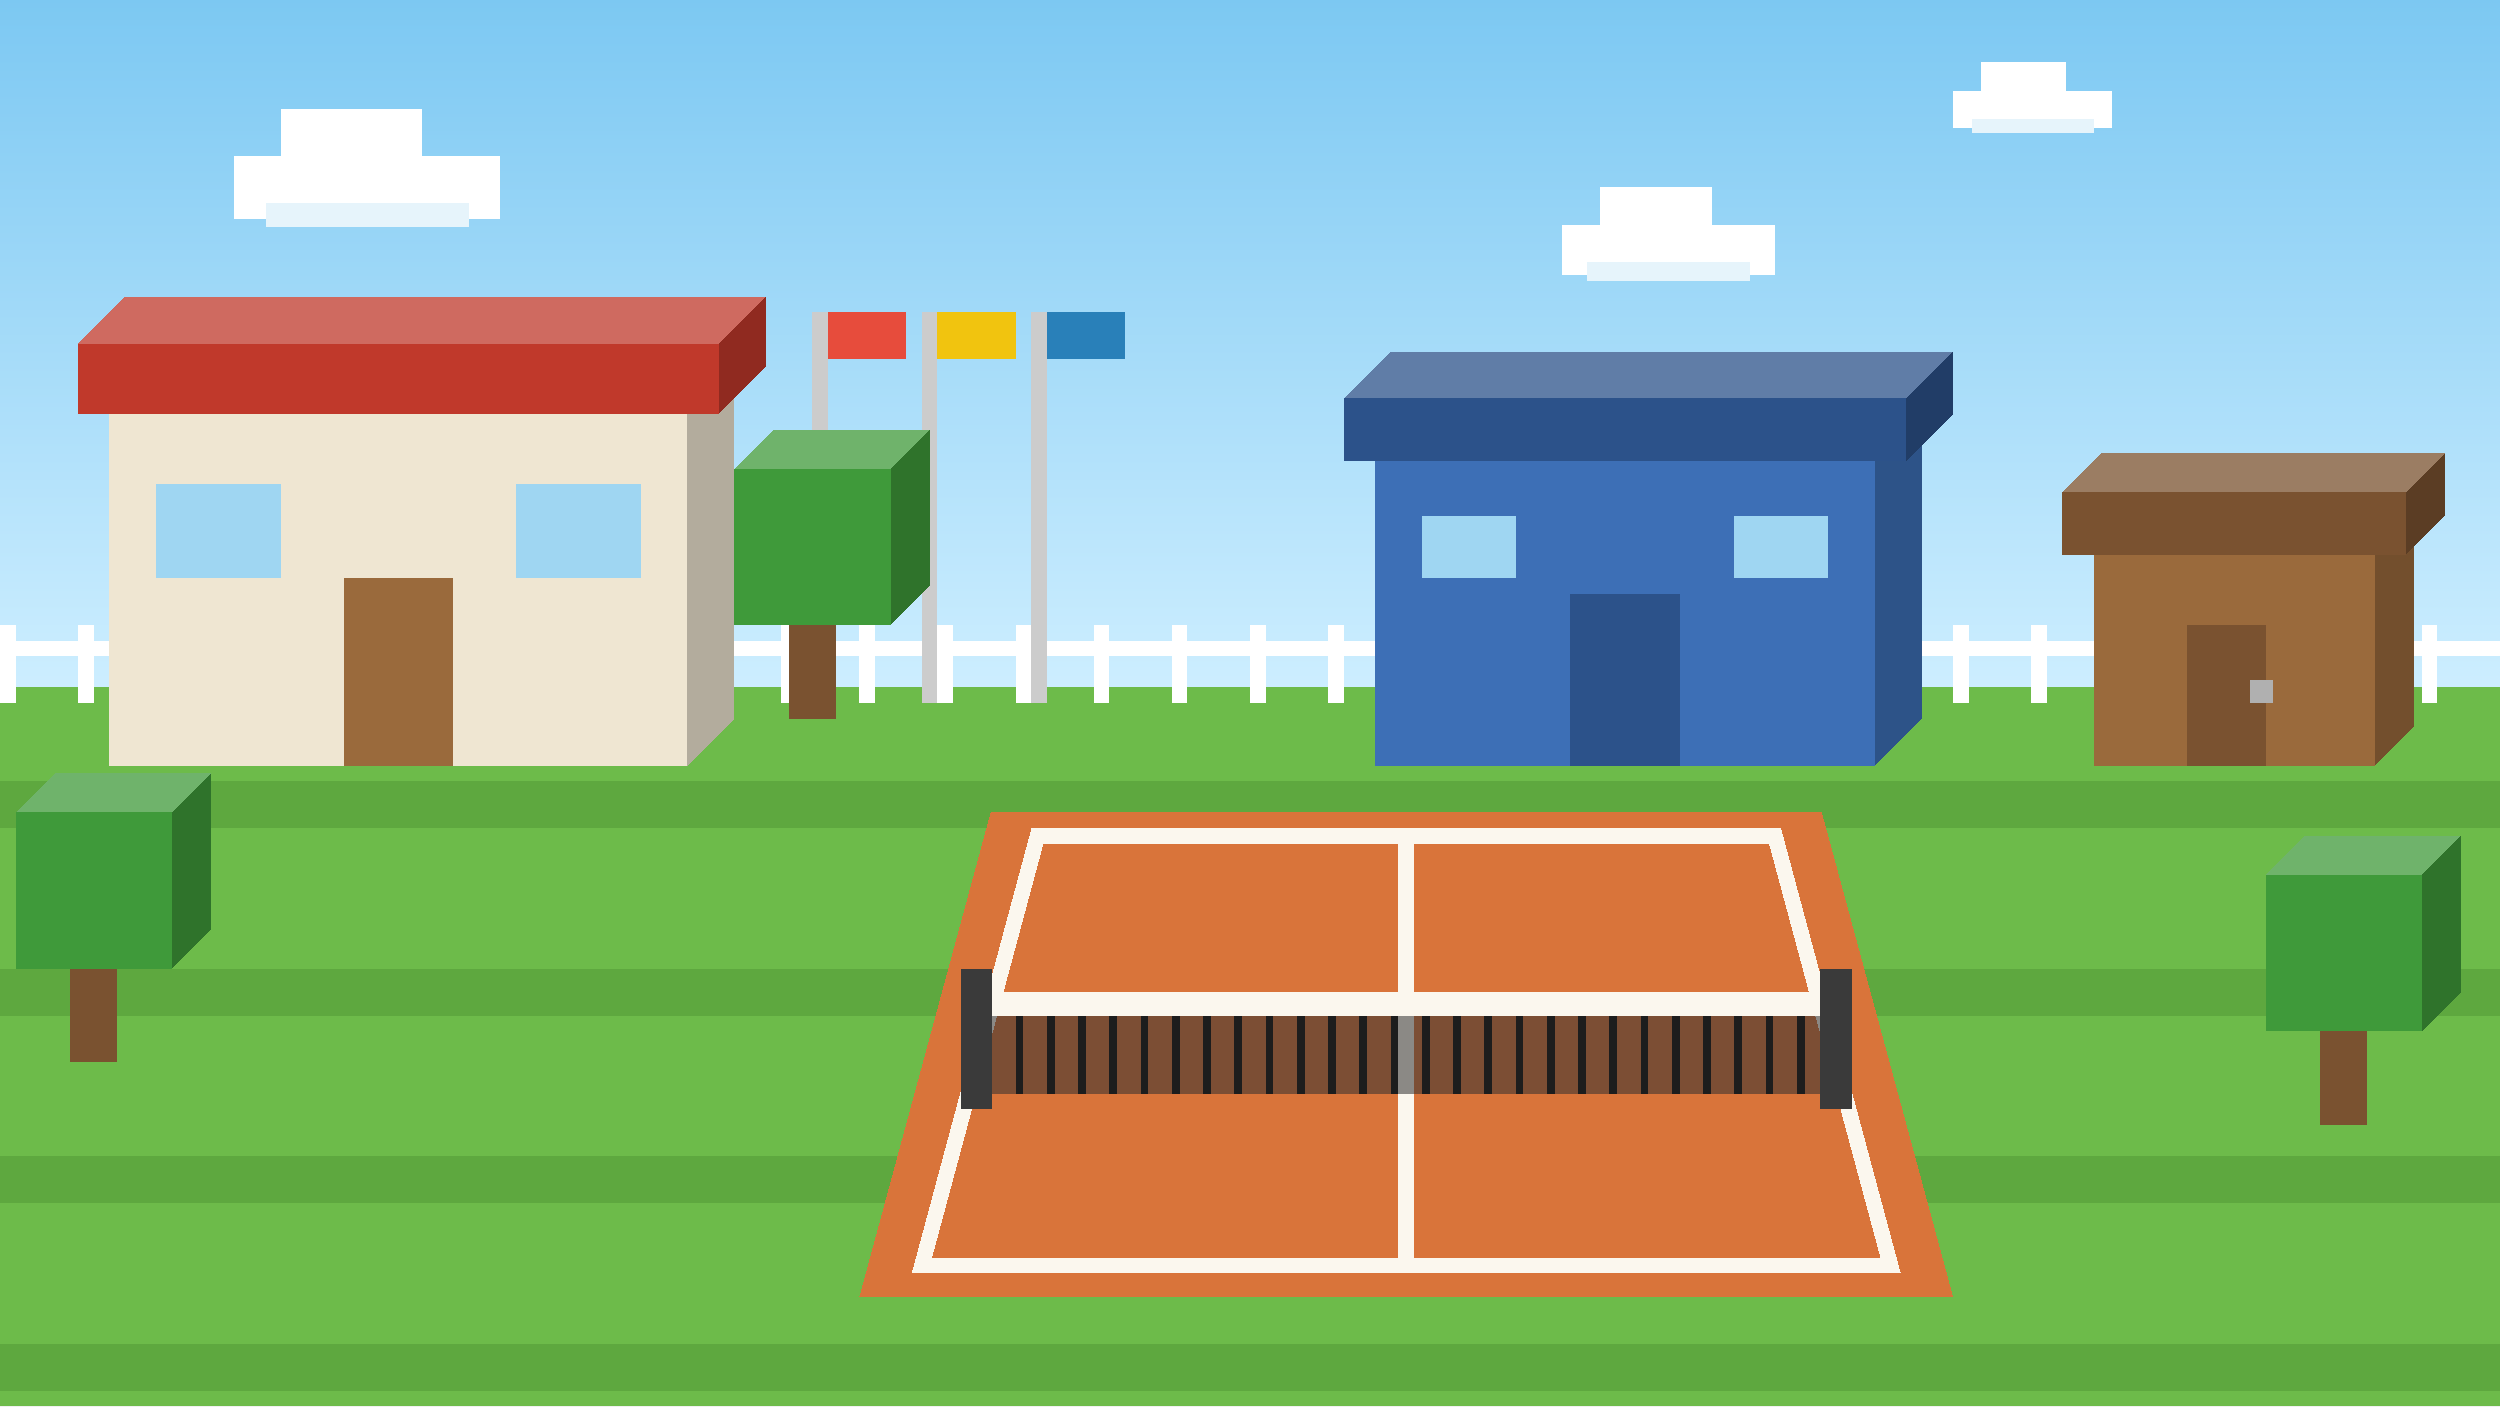
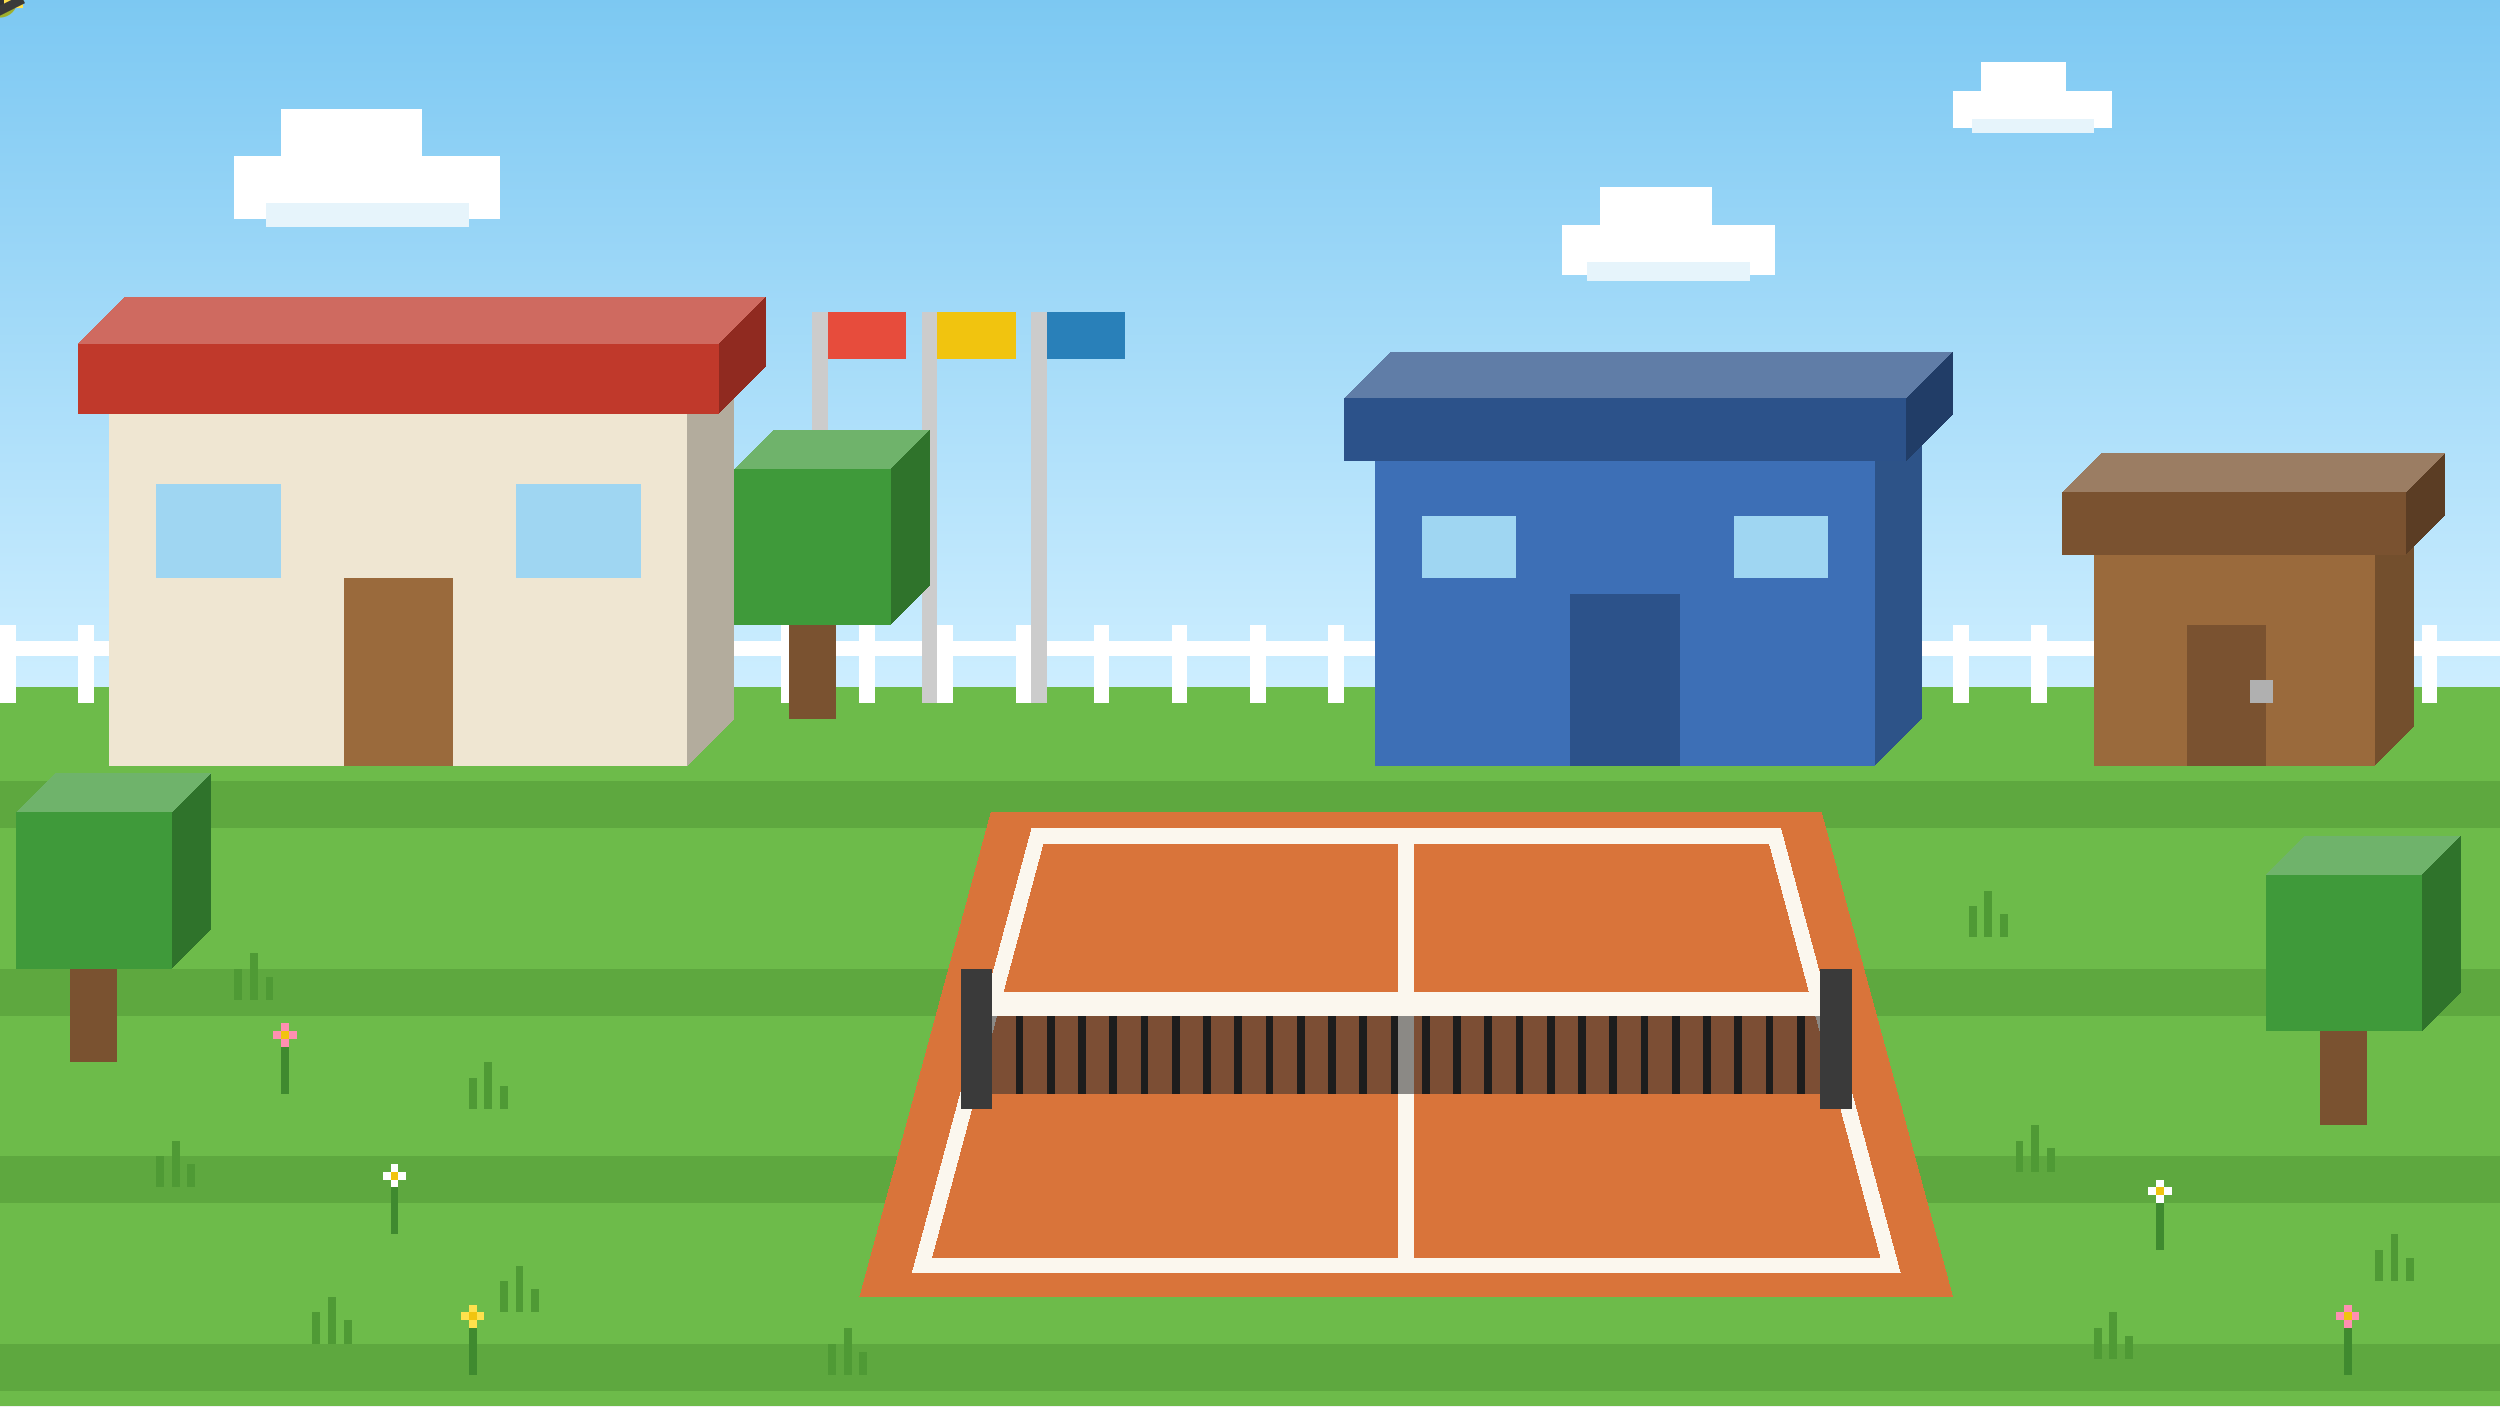
<svg xmlns="http://www.w3.org/2000/svg" viewBox="0 0 320 180" shape-rendering="crispEdges">
  <defs>
    <linearGradient id="sky" x1="0" y1="0" x2="0" y2="1">
      <stop offset="0" stop-color="#7cc8f2" />
      <stop offset="1" stop-color="#cdeeff" />
    </linearGradient>
  </defs>
  <rect x="0" y="0" width="320" height="88" fill="url(#sky)" />
  <rect x="0" y="88" width="320" height="92" fill="#6dbb4a" />
  <rect x="0" y="100" width="320" height="6" fill="#5ea83f" />
  <rect x="0" y="124" width="320" height="6" fill="#5ea83f" />
  <rect x="0" y="148" width="320" height="6" fill="#5ea83f" />
  <rect x="0" y="172" width="320" height="6" fill="#5ea83f" />
  <g>
-     <animateTransform attributeName="transform" type="translate" values="0 0;12.0 0;0 0" dur="25s" repeatCount="indefinite" />
+     <animateTransform attributeName="transform" type="translate" values="0 0;18.0 0;0 0" dur="9s" repeatCount="indefinite" />
    <rect x="30" y="20.0" width="34.0" height="8.0" fill="#ffffff" />
    <rect x="36.0" y="14" width="18.0" height="8.0" fill="#ffffff" />
    <rect x="34.0" y="26.0" width="26.0" height="3.0" fill="#e6f4fb" />
  </g>
  <g>
-     <animateTransform attributeName="transform" type="translate" values="0 0;9.6 0;0 0" dur="24s" repeatCount="indefinite" />
+     <animateTransform attributeName="transform" type="translate" values="0 0;14.4 0;0 0" dur="9s" repeatCount="indefinite" />
    <rect x="200" y="28.8" width="27.2" height="6.4" fill="#ffffff" />
    <rect x="204.8" y="24" width="14.4" height="6.4" fill="#ffffff" />
    <rect x="203.2" y="33.6" width="20.8" height="2.4" fill="#e6f4fb" />
  </g>
  <g>
-     <animateTransform attributeName="transform" type="translate" values="0 0;7.2 0;0 0" dur="29s" repeatCount="indefinite" />
+     <animateTransform attributeName="transform" type="translate" values="0 0;10.8 0;0 0" dur="9s" repeatCount="indefinite" />
    <rect x="250" y="11.6" width="20.4" height="4.8" fill="#ffffff" />
    <rect x="253.6" y="8" width="10.8" height="4.8" fill="#ffffff" />
    <rect x="252.4" y="15.2" width="15.6" height="1.8" fill="#e6f4fb" />
  </g>
  <rect x="0" y="80" width="2" height="10" fill="#ffffff" />
  <rect x="10" y="80" width="2" height="10" fill="#ffffff" />
  <rect x="20" y="80" width="2" height="10" fill="#ffffff" />
  <rect x="30" y="80" width="2" height="10" fill="#ffffff" />
  <rect x="40" y="80" width="2" height="10" fill="#ffffff" />
  <rect x="50" y="80" width="2" height="10" fill="#ffffff" />
  <rect x="60" y="80" width="2" height="10" fill="#ffffff" />
  <rect x="70" y="80" width="2" height="10" fill="#ffffff" />
  <rect x="80" y="80" width="2" height="10" fill="#ffffff" />
  <rect x="90" y="80" width="2" height="10" fill="#ffffff" />
  <rect x="100" y="80" width="2" height="10" fill="#ffffff" />
  <rect x="110" y="80" width="2" height="10" fill="#ffffff" />
  <rect x="120" y="80" width="2" height="10" fill="#ffffff" />
  <rect x="130" y="80" width="2" height="10" fill="#ffffff" />
  <rect x="140" y="80" width="2" height="10" fill="#ffffff" />
  <rect x="150" y="80" width="2" height="10" fill="#ffffff" />
  <rect x="160" y="80" width="2" height="10" fill="#ffffff" />
  <rect x="170" y="80" width="2" height="10" fill="#ffffff" />
  <rect x="180" y="80" width="2" height="10" fill="#ffffff" />
  <rect x="190" y="80" width="2" height="10" fill="#ffffff" />
  <rect x="200" y="80" width="2" height="10" fill="#ffffff" />
  <rect x="210" y="80" width="2" height="10" fill="#ffffff" />
  <rect x="220" y="80" width="2" height="10" fill="#ffffff" />
  <rect x="230" y="80" width="2" height="10" fill="#ffffff" />
  <rect x="240" y="80" width="2" height="10" fill="#ffffff" />
  <rect x="250" y="80" width="2" height="10" fill="#ffffff" />
  <rect x="260" y="80" width="2" height="10" fill="#ffffff" />
  <rect x="270" y="80" width="2" height="10" fill="#ffffff" />
  <rect x="280" y="80" width="2" height="10" fill="#ffffff" />
  <rect x="290" y="80" width="2" height="10" fill="#ffffff" />
  <rect x="300" y="80" width="2" height="10" fill="#ffffff" />
  <rect x="310" y="80" width="2" height="10" fill="#ffffff" />
  <rect x="0" y="82" width="320" height="2" fill="#ffffff" />
  <polygon points="14,52 20,46 94,46 88,52" fill="#f3ecdd" />
  <polygon points="88,52 94,46 94,92 88,98" fill="#b3ac9d" />
  <rect x="14" y="52" width="74" height="46" fill="#efe6d2" />
  <polygon points="10,44 16,38 98,38 92,44" fill="#cf6a60" />
  <polygon points="92,44 98,38 98,47 92,53" fill="#902a20" />
  <rect x="10" y="44" width="82" height="9" fill="#c0392b" />
  <rect x="44" y="74" width="14" height="24" fill="#9a6a3c" />
  <rect x="20" y="62" width="16" height="12" fill="#9fd6f2" />
  <rect x="66" y="62" width="16" height="12" fill="#9fd6f2" />
  <rect x="104" y="40" width="2" height="50" fill="#cccccc" />
  <rect x="106" y="40" width="10" height="6" fill="#e74c3c">
-     <animate attributeName="width" values="10;8;10" dur="1.4s" repeatCount="indefinite" />
+     <animate attributeName="width" values="10;7;10" dur="0.70s" repeatCount="indefinite" />
  </rect>
  <rect x="118" y="40" width="2" height="50" fill="#cccccc" />
  <rect x="120" y="40" width="10" height="6" fill="#f1c40f">
-     <animate attributeName="width" values="10;8;10" dur="1.7s" repeatCount="indefinite" />
+     <animate attributeName="width" values="10;7;10" dur="0.85s" repeatCount="indefinite" />
  </rect>
  <rect x="132" y="40" width="2" height="50" fill="#cccccc" />
  <rect x="134" y="40" width="10" height="6" fill="#2980b9">
-     <animate attributeName="width" values="10;8;10" dur="2.0s" repeatCount="indefinite" />
+     <animate attributeName="width" values="10;7;10" dur="1.00s" repeatCount="indefinite" />
  </rect>
  <polygon points="176,58 182,52 246,52 240,58" fill="#6d93c8" />
  <polygon points="240,58 246,52 246,92 240,98" fill="#2d5388" />
  <rect x="176" y="58" width="64" height="40" fill="#3d6fb6" />
  <polygon points="172,51 178,45 250,45 244,51" fill="#607da7" />
  <polygon points="244,51 250,45 250,53 244,59" fill="#213d67" />
  <rect x="172" y="51" width="72" height="8" fill="#2c528a" />
  <rect x="201" y="76" width="14" height="22" fill="#2c528a" />
  <rect x="182" y="66" width="12" height="8" fill="#9fd6f2" />
  <rect x="222" y="66" width="12" height="8" fill="#9fd6f2" />
  <polygon points="126.8,104 233.2,104 250,166 110,166" fill="#d9743a" />
  <polygon points="132.8,107 227.2,107 242,162 118,162" fill="none" stroke="#fbf7ee" stroke-width="2" />
  <line x1="180.0" y1="107" x2="180.0" y2="162" stroke="#fbf7ee" stroke-width="2" />
  <rect x="126" y="128" width="108" height="12" fill="#2f2f2f" opacity="0.55" />
  <rect x="126" y="128" width="1" height="12" fill="#1d1d1d" />
  <rect x="130" y="128" width="1" height="12" fill="#1d1d1d" />
  <rect x="134" y="128" width="1" height="12" fill="#1d1d1d" />
  <rect x="138" y="128" width="1" height="12" fill="#1d1d1d" />
  <rect x="142" y="128" width="1" height="12" fill="#1d1d1d" />
  <rect x="146" y="128" width="1" height="12" fill="#1d1d1d" />
  <rect x="150" y="128" width="1" height="12" fill="#1d1d1d" />
  <rect x="154" y="128" width="1" height="12" fill="#1d1d1d" />
  <rect x="158" y="128" width="1" height="12" fill="#1d1d1d" />
  <rect x="162" y="128" width="1" height="12" fill="#1d1d1d" />
  <rect x="166" y="128" width="1" height="12" fill="#1d1d1d" />
  <rect x="170" y="128" width="1" height="12" fill="#1d1d1d" />
  <rect x="174" y="128" width="1" height="12" fill="#1d1d1d" />
  <rect x="178" y="128" width="1" height="12" fill="#1d1d1d" />
  <rect x="182" y="128" width="1" height="12" fill="#1d1d1d" />
  <rect x="186" y="128" width="1" height="12" fill="#1d1d1d" />
  <rect x="190" y="128" width="1" height="12" fill="#1d1d1d" />
  <rect x="194" y="128" width="1" height="12" fill="#1d1d1d" />
  <rect x="198" y="128" width="1" height="12" fill="#1d1d1d" />
  <rect x="202" y="128" width="1" height="12" fill="#1d1d1d" />
  <rect x="206" y="128" width="1" height="12" fill="#1d1d1d" />
  <rect x="210" y="128" width="1" height="12" fill="#1d1d1d" />
  <rect x="214" y="128" width="1" height="12" fill="#1d1d1d" />
  <rect x="218" y="128" width="1" height="12" fill="#1d1d1d" />
  <rect x="222" y="128" width="1" height="12" fill="#1d1d1d" />
  <rect x="226" y="128" width="1" height="12" fill="#1d1d1d" />
  <rect x="230" y="128" width="1" height="12" fill="#1d1d1d" />
  <rect x="126" y="127" width="108" height="3" fill="#fbf7ee" />
  <rect x="123" y="124" width="4" height="18" fill="#3a3a3a" />
  <rect x="233" y="124" width="4" height="18" fill="#3a3a3a" />
  <polygon points="268,70 273,65 309,65 304,70" fill="#b38f6c" />
  <polygon points="304,70 309,65 309,93 304,98" fill="#734f2d" />
  <rect x="268" y="70" width="36" height="28" fill="#9a6a3c" />
  <polygon points="264,63 269,58 313,58 308,63" fill="#9b7d63" />
  <polygon points="308,63 313,58 313,66 308,71" fill="#5b3d24" />
  <rect x="264" y="63" width="44" height="8" fill="#7a5230" />
  <rect x="280" y="80" width="10" height="18" fill="#7a5230" />
  <rect x="288" y="87" width="3" height="3" fill="#b0b0b0" />
  <rect x="9" y="122" width="6" height="14" fill="#7a5230" />
  <g>
-     <animateTransform attributeName="transform" type="rotate" values="-1.5 12 124;1.5 12 124;-1.5 12 124" dur="3.8s" repeatCount="indefinite" />
+     <animateTransform attributeName="transform" type="rotate" values="-2 12 124;2 12 124;-2 12 124" dur="2.1s" repeatCount="indefinite" />
    <polygon points="2,104 7,99 27,99 22,104" fill="#6fb36b" />
    <polygon points="22,104 27,99 27,119 22,124" fill="#2f732b" />
    <rect x="2" y="104" width="20" height="20" fill="#3f9a3a" />
  </g>
  <rect x="297" y="130" width="6" height="14" fill="#7a5230" />
  <g>
-     <animateTransform attributeName="transform" type="rotate" values="-1.5 300 132;1.5 300 132;-1.5 300 132" dur="3.2s" repeatCount="indefinite" />
+     <animateTransform attributeName="transform" type="rotate" values="-2 300 132;2 300 132;-2 300 132" dur="1.8s" repeatCount="indefinite" />
    <polygon points="290,112 295,107 315,107 310,112" fill="#6fb36b" />
    <polygon points="310,112 315,107 315,127 310,132" fill="#2f732b" />
    <rect x="290" y="112" width="20" height="20" fill="#3f9a3a" />
  </g>
  <rect x="101" y="78" width="6" height="14" fill="#7a5230" />
  <g>
-     <animateTransform attributeName="transform" type="rotate" values="-1.5 104 80;1.5 104 80;-1.5 104 80" dur="4.4s" repeatCount="indefinite" />
+     <animateTransform attributeName="transform" type="rotate" values="-2 104 80;2 104 80;-2 104 80" dur="2.4s" repeatCount="indefinite" />
    <polygon points="94,60 99,55 119,55 114,60" fill="#6fb36b" />
    <polygon points="114,60 119,55 119,75 114,80" fill="#2f732b" />
    <rect x="94" y="60" width="20" height="20" fill="#3f9a3a" />
  </g>
+   <rect x="20" y="148" width="1" height="4" fill="#4f9a35" />
+   <rect x="22" y="146" width="1" height="6" fill="#4f9a35" />
+   <rect x="24" y="149" width="1" height="3" fill="#4f9a35" />
+   <rect x="40" y="168" width="1" height="4" fill="#4f9a35" />
+   <rect x="42" y="166" width="1" height="6" fill="#4f9a35" />
+   <rect x="44" y="169" width="1" height="3" fill="#4f9a35" />
+   <rect x="60" y="138" width="1" height="4" fill="#4f9a35" />
+   <rect x="62" y="136" width="1" height="6" fill="#4f9a35" />
+   <rect x="64" y="139" width="1" height="3" fill="#4f9a35" />
+   <rect x="64" y="164" width="1" height="4" fill="#4f9a35" />
+   <rect x="66" y="162" width="1" height="6" fill="#4f9a35" />
+   <rect x="68" y="165" width="1" height="3" fill="#4f9a35" />
+   <rect x="106" y="172" width="1" height="4" fill="#4f9a35" />
+   <rect x="108" y="170" width="1" height="6" fill="#4f9a35" />
+   <rect x="110" y="173" width="1" height="3" fill="#4f9a35" />
+   <rect x="258" y="146" width="1" height="4" fill="#4f9a35" />
+   <rect x="260" y="144" width="1" height="6" fill="#4f9a35" />
+   <rect x="262" y="147" width="1" height="3" fill="#4f9a35" />
+   <rect x="268" y="170" width="1" height="4" fill="#4f9a35" />
+   <rect x="270" y="168" width="1" height="6" fill="#4f9a35" />
+   <rect x="272" y="171" width="1" height="3" fill="#4f9a35" />
+   <rect x="304" y="160" width="1" height="4" fill="#4f9a35" />
+   <rect x="306" y="158" width="1" height="6" fill="#4f9a35" />
+   <rect x="308" y="161" width="1" height="3" fill="#4f9a35" />
+   <rect x="30" y="124" width="1" height="4" fill="#4f9a35" />
+   <rect x="32" y="122" width="1" height="6" fill="#4f9a35" />
+   <rect x="34" y="125" width="1" height="3" fill="#4f9a35" />
+   <rect x="252" y="116" width="1" height="4" fill="#4f9a35" />
+   <rect x="254" y="114" width="1" height="6" fill="#4f9a35" />
+   <rect x="256" y="117" width="1" height="3" fill="#4f9a35" />
+   <rect x="50" y="152" width="1" height="6" fill="#3f8a2f" />
+   <g>
+     <animateTransform attributeName="transform" type="rotate" values="-8 50 152;8 50 152;-8 50 152" dur="1.8s" repeatCount="indefinite" />
+     <rect x="49" y="150" width="3" height="1" fill="#ffffff" />
+     <rect x="50" y="149" width="1" height="3" fill="#ffffff" />
+     <rect x="50" y="150" width="1" height="1" fill="#f1c40f" />
+   </g>
+   <rect x="36" y="134" width="1" height="6" fill="#3f8a2f" />
+   <g>
+     <animateTransform attributeName="transform" type="rotate" values="-8 36 134;8 36 134;-8 36 134" dur="1.4s" repeatCount="indefinite" />
+     <rect x="35" y="132" width="3" height="1" fill="#ff8fb1" />
+     <rect x="36" y="131" width="1" height="3" fill="#ff8fb1" />
+     <rect x="36" y="132" width="1" height="1" fill="#f1c40f" />
+   </g>
+   <rect x="60" y="170" width="1" height="6" fill="#3f8a2f" />
+   <g>
+     <animateTransform attributeName="transform" type="rotate" values="-8 60 170;8 60 170;-8 60 170" dur="1.4s" repeatCount="indefinite" />
+     <rect x="59" y="168" width="3" height="1" fill="#ffe14d" />
+     <rect x="60" y="167" width="1" height="3" fill="#ffe14d" />
+     <rect x="60" y="168" width="1" height="1" fill="#f1c40f" />
+   </g>
+   <rect x="276" y="154" width="1" height="6" fill="#3f8a2f" />
+   <g>
+     <animateTransform attributeName="transform" type="rotate" values="-8 276 154;8 276 154;-8 276 154" dur="1.4s" repeatCount="indefinite" />
+     <rect x="275" y="152" width="3" height="1" fill="#ffffff" />
+     <rect x="276" y="151" width="1" height="3" fill="#ffffff" />
+     <rect x="276" y="152" width="1" height="1" fill="#f1c40f" />
+   </g>
+   <rect x="300" y="170" width="1" height="6" fill="#3f8a2f" />
+   <g>
+     <animateTransform attributeName="transform" type="rotate" values="-8 300 170;8 300 170;-8 300 170" dur="1.4s" repeatCount="indefinite" />
+     <rect x="299" y="168" width="3" height="1" fill="#ff8fb1" />
+     <rect x="300" y="167" width="1" height="3" fill="#ff8fb1" />
+     <rect x="300" y="168" width="1" height="1" fill="#f1c40f" />
+   </g>
+   <g shape-rendering="auto">
+     <circle r="2" fill="#d7e84a" stroke="#9fb02c" stroke-width="0.5">
+       <animateMotion path="M 140 150 Q 157.5 92 175 118 Q 197.5 92 220 150 Q 202.5 94 185 120 Q 162.5 94 140 150" dur="2.4s" repeatCount="indefinite" />
+     </circle>
+   </g>
+   <g>
+     <animateMotion path="M 40 132 c 10 -8 20 8 30 0 s -20 10 -30 0" dur="6s" repeatCount="indefinite" />
+     <rect x="-3" y="-2" width="3" height="3" fill="#ffe14d">
+       <animate attributeName="width" values="3;1;3" dur="0.25s" repeatCount="indefinite" />
+       <animate attributeName="x" values="-3;-1;-3" dur="0.25s" repeatCount="indefinite" />
+     </rect>
+     <rect x="0" y="-2" width="3" height="3" fill="#ffe14d">
+       <animate attributeName="width" values="3;1;3" dur="0.25s" repeatCount="indefinite" />
+     </rect>
+     <rect x="-0.5" y="-2" width="1" height="3" fill="#333333" />
+   </g>
+   <g shape-rendering="auto">
+     <animateTransform attributeName="transform" type="translate" values="-10 18;330 12" dur="14s" begin="0s" repeatCount="indefinite" />
+     <path d="M -3.0 0 L 0 1.5 L 3.0 0" fill="none" stroke="#3a3a3a" stroke-width="0.9">
+       <animate attributeName="d" values="M -3.0 0 L 0 1.5 L 3.0 0;M -3.0 1.5 L 0 0 L 3.0 1.5;M -3.0 0 L 0 1.5 L 3.0 0" dur="0.45s" repeatCount="indefinite" />
+     </path>
+   </g>
+   <g shape-rendering="auto">
+     <animateTransform attributeName="transform" type="translate" values="-10 26;330 20" dur="18s" begin="-5s" repeatCount="indefinite" />
+     <path d="M -2.55 0 L 0 1.275 L 2.55 0" fill="none" stroke="#3a3a3a" stroke-width="0.8">
+       <animate attributeName="d" values="M -2.55 0 L 0 1.275 L 2.55 0;M -2.55 1.275 L 0 0 L 2.55 1.275;M -2.55 0 L 0 1.275 L 2.55 0" dur="0.45s" repeatCount="indefinite" />
+     </path>
+   </g>
+   <g shape-rendering="auto">
+     <animateTransform attributeName="transform" type="translate" values="-10 12;330 6" dur="22s" begin="-10s" repeatCount="indefinite" />
+     <path d="M -2.1 0 L 0 1.05 L 2.1 0" fill="none" stroke="#3a3a3a" stroke-width="0.6">
+       <animate attributeName="d" values="M -2.1 0 L 0 1.05 L 2.1 0;M -2.1 1.05 L 0 0 L 2.1 1.05;M -2.1 0 L 0 1.05 L 2.1 0" dur="0.45s" repeatCount="indefinite" />
+     </path>
+   </g>
</svg>
